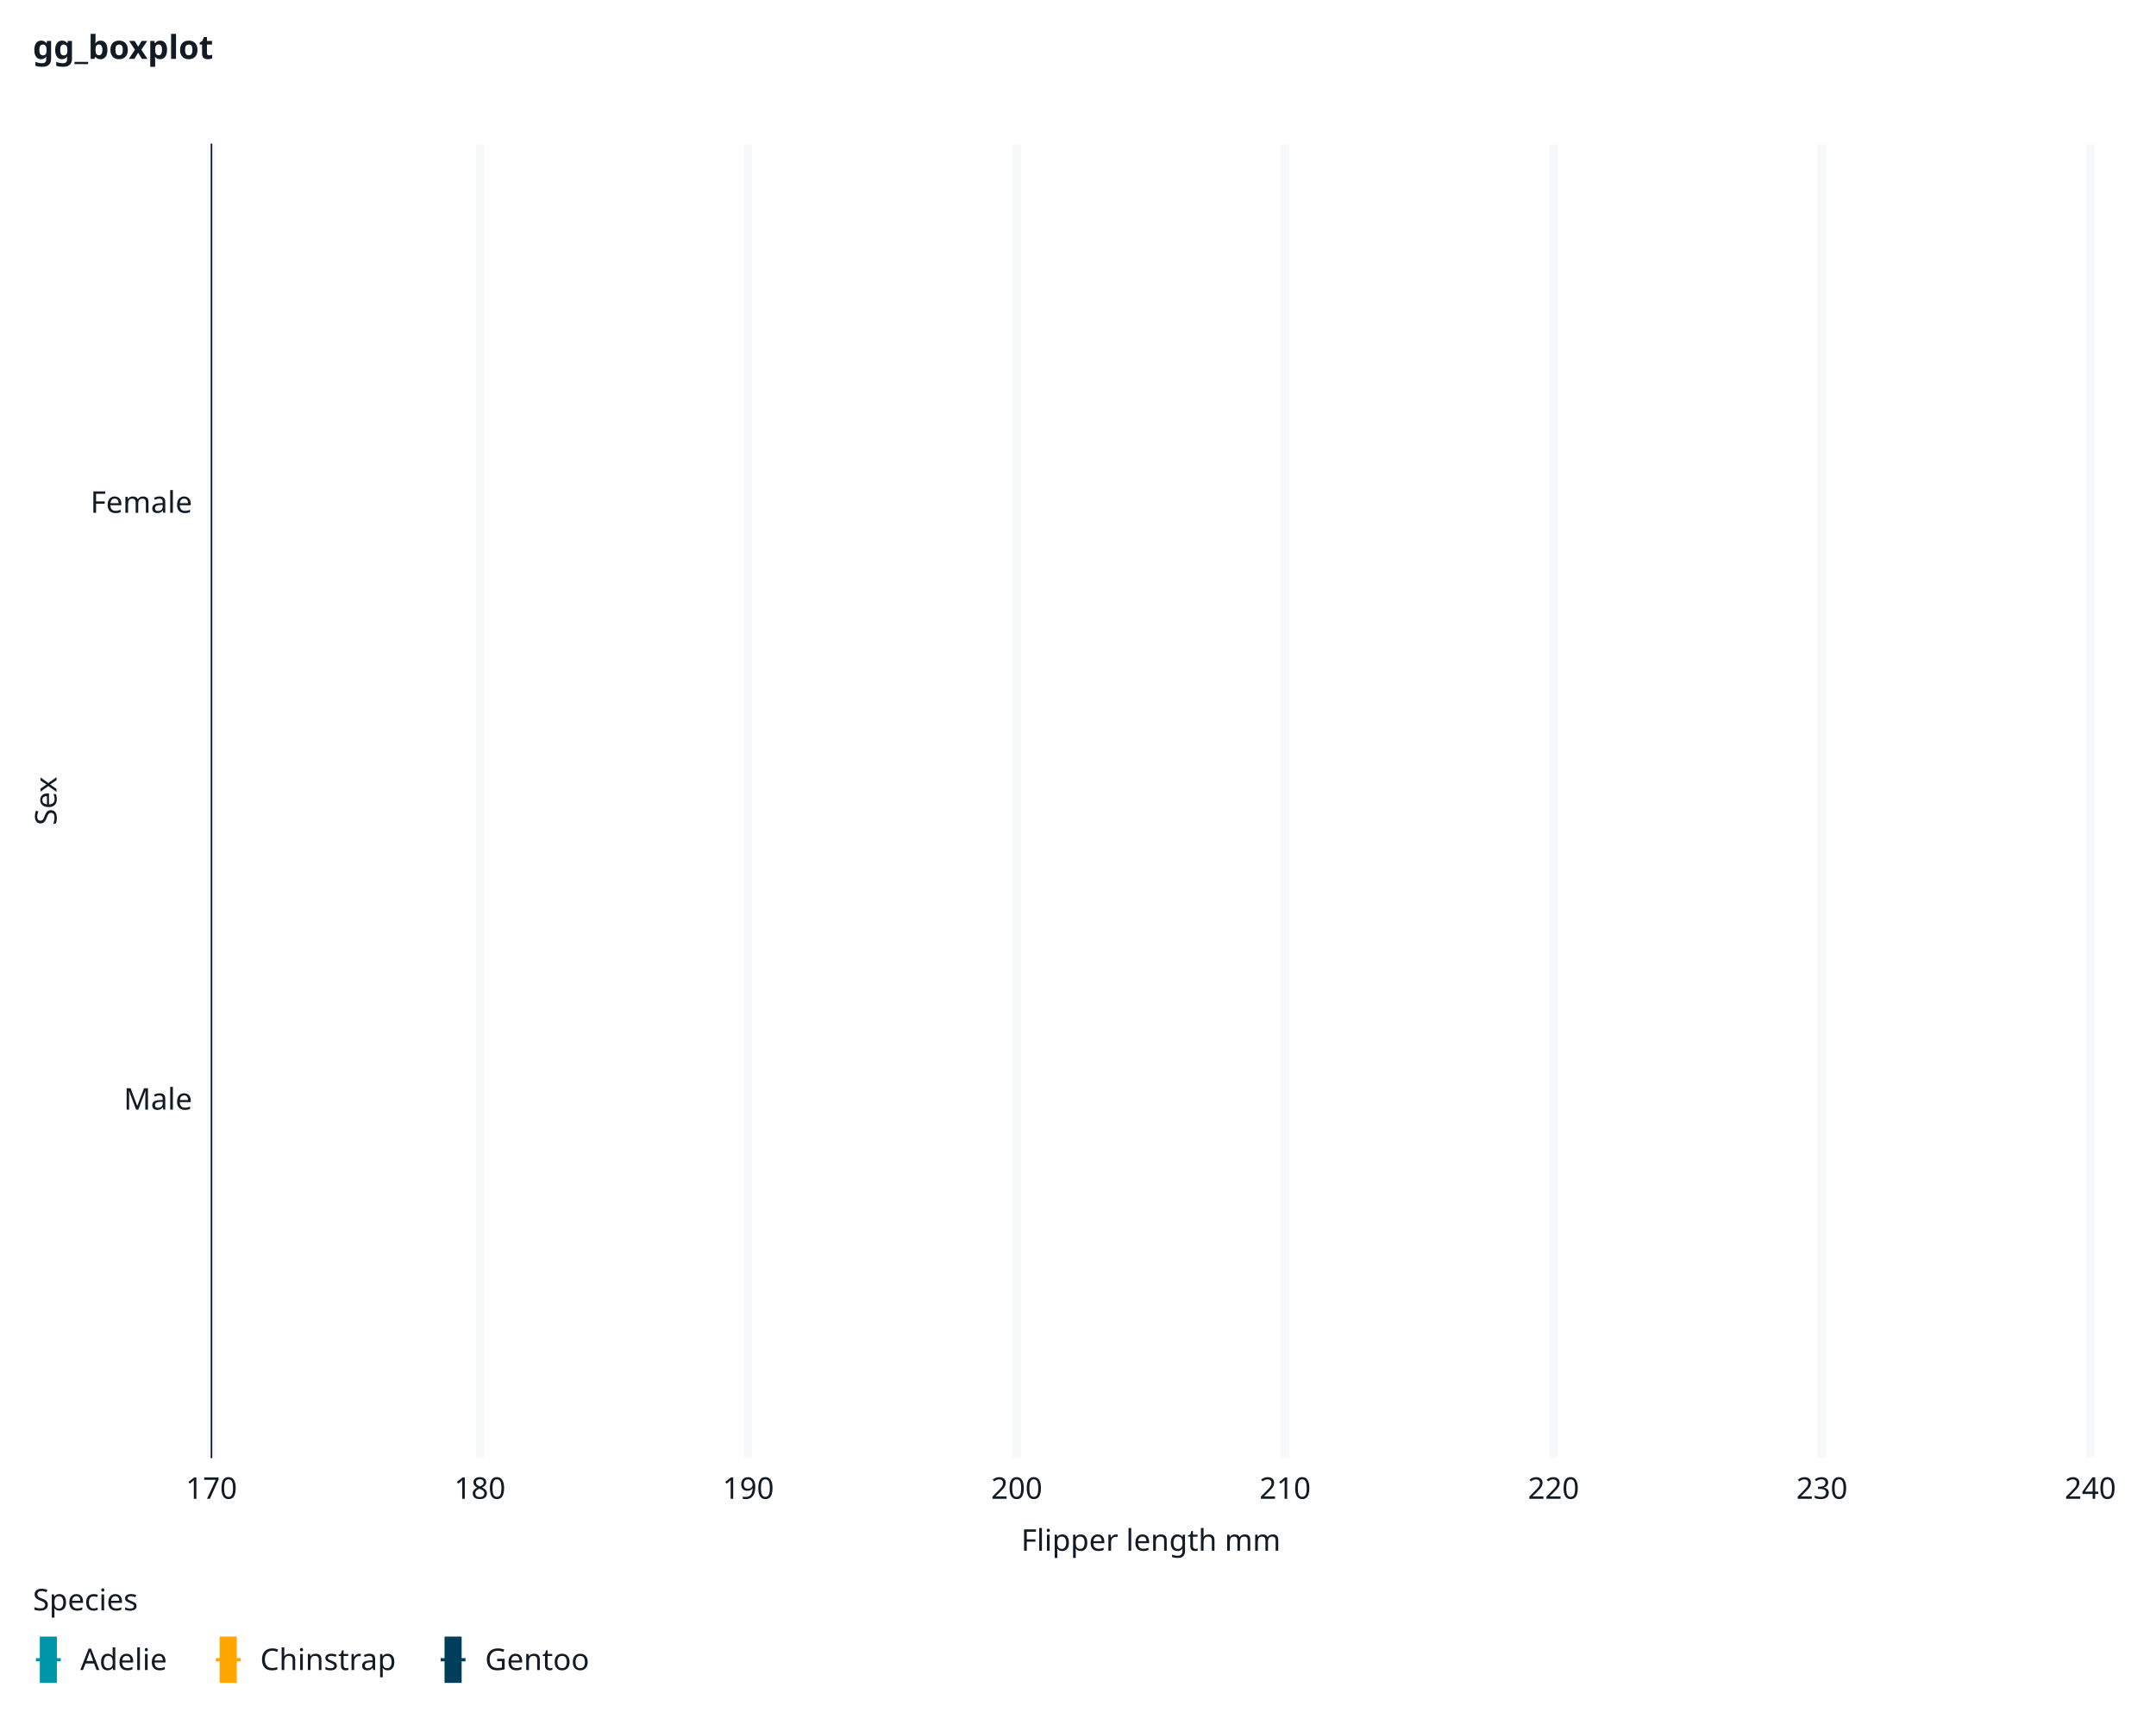
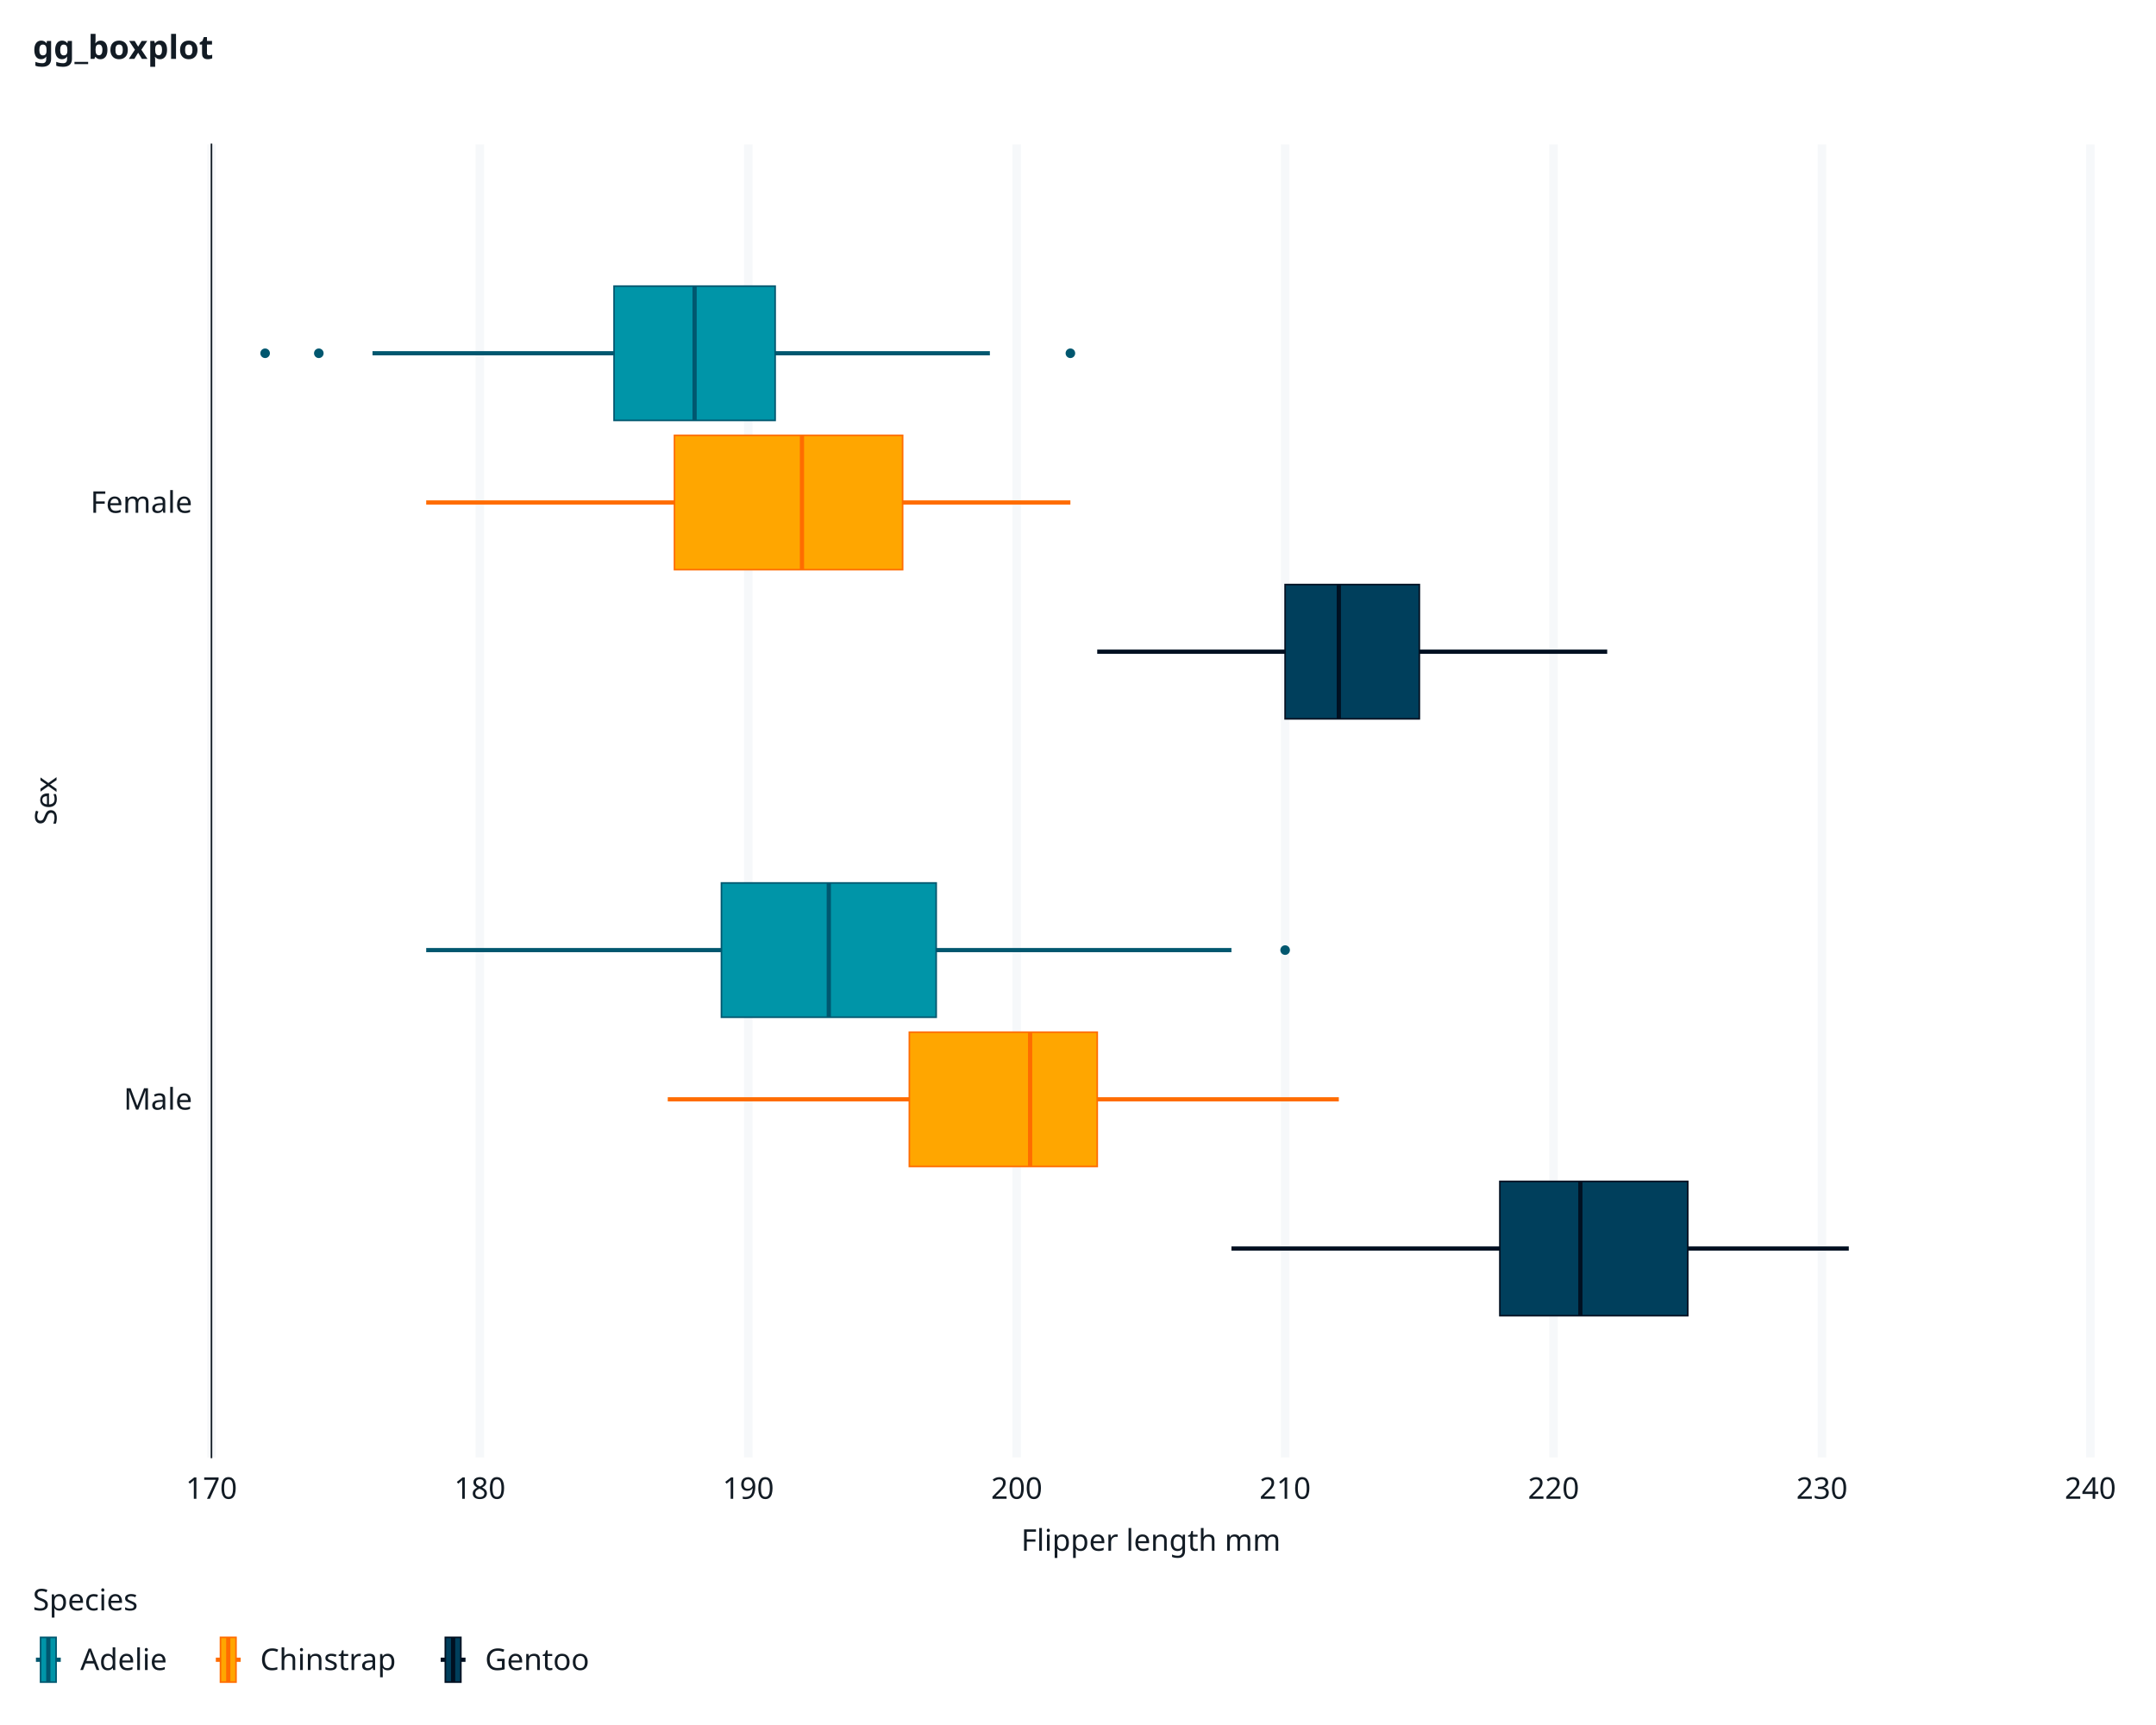
<svg xmlns="http://www.w3.org/2000/svg" class="svglite" data-engine-version="2.0" width="720.00pt" height="576.00pt" viewBox="0 0 720.00 576.00">
  <defs>
    <style type="text/css">
    .svglite line, .svglite polyline, .svglite polygon, .svglite path, .svglite rect, .svglite circle {
      fill: none;
      stroke: #000000;
      stroke-linecap: round;
      stroke-linejoin: round;
      stroke-miterlimit: 10.00;
    }
  </style>
  </defs>
  <rect width="100%" height="100%" style="stroke: none; fill: #FFFFFF;" />
  <defs>
    <clipPath id="cpMC4wMHw3MjAuMDB8MC4wMHw1NzYuMDA=">
      <rect x="0.00" y="0.00" width="720.00" height="576.00" />
    </clipPath>
  </defs>
  <g clip-path="url(#cpMC4wMHw3MjAuMDB8MC4wMHw1NzYuMDA=)">
    <rect x="0" y="0.00" width="720.00" height="576.00" style="stroke-width: 1.07; stroke: #FFFFFF; fill: #FFFFFF;" />
    <rect x="70.62" y="48.21" width="627.47" height="438.44" style="stroke-width: 1.07; stroke: #FFFFFF; fill: #FFFFFF;" />
    <polyline points="70.62,367.08 698.08,367.08 " style="stroke-width: 2.84; stroke: none; stroke-linecap: butt;" />
    <polyline points="70.62,167.79 698.08,167.79 " style="stroke-width: 2.84; stroke: none; stroke-linecap: butt;" />
    <polyline points="70.62,486.65 70.62,48.21 " style="stroke-width: 2.84; stroke: #F6F8FA; stroke-linecap: butt;" />
    <polyline points="160.25,486.65 160.25,48.21 " style="stroke-width: 2.84; stroke: #F6F8FA; stroke-linecap: butt;" />
    <polyline points="249.89,486.65 249.89,48.21 " style="stroke-width: 2.84; stroke: #F6F8FA; stroke-linecap: butt;" />
    <polyline points="339.53,486.65 339.53,48.21 " style="stroke-width: 2.84; stroke: #F6F8FA; stroke-linecap: butt;" />
    <polyline points="429.17,486.65 429.17,48.21 " style="stroke-width: 2.84; stroke: #F6F8FA; stroke-linecap: butt;" />
    <polyline points="518.81,486.65 518.81,48.21 " style="stroke-width: 2.84; stroke: #F6F8FA; stroke-linecap: butt;" />
    <polyline points="608.44,486.65 608.44,48.21 " style="stroke-width: 2.84; stroke: #F6F8FA; stroke-linecap: butt;" />
    <polyline points="698.08,486.65 698.08,48.21 " style="stroke-width: 2.84; stroke: #F6F8FA; stroke-linecap: butt;" />
+     <line x1="563.63" y1="416.90" x2="617.41" y2="416.90" style="stroke-width: 1.41; stroke: #001021; stroke-linecap: butt;" />
+     <line x1="500.88" y1="416.90" x2="411.24" y2="416.90" style="stroke-width: 1.41; stroke: #001021; stroke-linecap: butt;" />
+     <polygon points="563.63,439.32 500.88,439.32 500.88,394.48 563.63,394.48 563.63,439.32 " style="stroke-width: 0.53; stroke: #001021; stroke-linecap: butt; stroke-linejoin: miter; fill: #003F5C;" />
+     <line x1="527.77" y1="439.32" x2="527.77" y2="394.48" style="stroke-width: 1.41; stroke: #001021; stroke-linecap: butt; stroke-linejoin: miter;" />
+     <line x1="366.42" y1="367.08" x2="447.10" y2="367.08" style="stroke-width: 1.41; stroke: #FF6C00; stroke-linecap: butt;" />
+     <line x1="303.68" y1="367.08" x2="223.00" y2="367.08" style="stroke-width: 1.41; stroke: #FF6C00; stroke-linecap: butt;" />
+     <polygon points="366.42,389.50 303.68,389.50 303.68,344.66 366.42,344.66 366.42,389.50 " style="stroke-width: 0.53; stroke: #FF6C00; stroke-linecap: butt; stroke-linejoin: miter; fill: #FFA600;" />
+     <line x1="344.01" y1="389.50" x2="344.01" y2="344.66" style="stroke-width: 1.41; stroke: #FF6C00; stroke-linecap: butt; stroke-linejoin: miter;" />
+     <circle cx="429.17" cy="317.25" r="1.60" style="stroke-width: 0.00; stroke: #00576F; fill: #00576F;" />
+     <line x1="312.64" y1="317.25" x2="411.24" y2="317.25" style="stroke-width: 1.41; stroke: #00576F; stroke-linecap: butt;" />
+     <line x1="240.93" y1="317.25" x2="142.33" y2="317.25" style="stroke-width: 1.41; stroke: #00576F; stroke-linecap: butt;" />
+     <polygon points="312.64,339.67 240.93,339.67 240.93,294.83 312.64,294.83 312.64,339.67 " style="stroke-width: 0.53; stroke: #00576F; stroke-linecap: butt; stroke-linejoin: miter; fill: #0095A8;" />
+     <line x1="276.78" y1="339.67" x2="276.78" y2="294.83" style="stroke-width: 1.41; stroke: #00576F; stroke-linecap: butt; stroke-linejoin: miter;" />
+     <line x1="473.99" y1="217.61" x2="536.73" y2="217.61" style="stroke-width: 1.41; stroke: #001021; stroke-linecap: butt;" />
+     <line x1="429.17" y1="217.61" x2="366.42" y2="217.61" style="stroke-width: 1.41; stroke: #001021; stroke-linecap: butt;" />
+     <polygon points="473.99,240.03 429.17,240.03 429.17,195.19 473.99,195.19 473.99,240.03 " style="stroke-width: 0.53; stroke: #001021; stroke-linecap: butt; stroke-linejoin: miter; fill: #003F5C;" />
+     <line x1="447.10" y1="240.03" x2="447.10" y2="195.19" style="stroke-width: 1.41; stroke: #001021; stroke-linecap: butt; stroke-linejoin: miter;" />
+     <line x1="301.43" y1="167.79" x2="357.46" y2="167.79" style="stroke-width: 1.41; stroke: #FF6C00; stroke-linecap: butt;" />
+     <line x1="225.24" y1="167.79" x2="142.33" y2="167.79" style="stroke-width: 1.41; stroke: #FF6C00; stroke-linecap: butt;" />
+     <polygon points="301.43,190.21 225.24,190.21 225.24,145.36 301.43,145.36 301.43,190.21 " style="stroke-width: 0.53; stroke: #FF6C00; stroke-linecap: butt; stroke-linejoin: miter; fill: #FFA600;" />
+     <line x1="267.82" y1="190.21" x2="267.82" y2="145.36" style="stroke-width: 1.41; stroke: #FF6C00; stroke-linecap: butt; stroke-linejoin: miter;" />
+     <circle cx="106.47" cy="117.96" r="1.60" style="stroke-width: 0.00; stroke: #00576F; fill: #00576F;" />
+     <circle cx="88.54" cy="117.96" r="1.60" style="stroke-width: 0.00; stroke: #00576F; fill: #00576F;" />
+     <circle cx="357.46" cy="117.96" r="1.60" style="stroke-width: 0.00; stroke: #00576F; fill: #00576F;" />
+     <line x1="258.86" y1="117.96" x2="330.57" y2="117.96" style="stroke-width: 1.41; stroke: #00576F; stroke-linecap: butt;" />
+     <line x1="205.07" y1="117.96" x2="124.40" y2="117.96" style="stroke-width: 1.41; stroke: #00576F; stroke-linecap: butt;" />
+     <polygon points="258.86,140.38 205.07,140.38 205.07,95.54 258.86,95.54 258.86,140.38 " style="stroke-width: 0.53; stroke: #00576F; stroke-linecap: butt; stroke-linejoin: miter; fill: #0095A8;" />
+     <line x1="231.96" y1="140.38" x2="231.96" y2="95.54" style="stroke-width: 1.41; stroke: #00576F; stroke-linecap: butt; stroke-linejoin: miter;" />
    <polyline points="70.62,486.65 70.62,48.21 " style="stroke-width: 0.53; stroke: #121B24; stroke-linecap: square;" />
    <text x="64.22" y="370.52" text-anchor="end" style="font-size: 10.00px; fill: #121B24; font-family: sans;" textLength="21.68px" lengthAdjust="spacingAndGlyphs">Male</text>
    <text x="64.22" y="171.23" text-anchor="end" style="font-size: 10.00px; fill: #121B24; font-family: sans;" textLength="33.35px" lengthAdjust="spacingAndGlyphs">Female</text>
    <polyline points="66.96,367.08 70.62,367.08 " style="stroke-width: 0.53; stroke: none; stroke-linecap: butt;" />
    <polyline points="66.96,167.79 70.62,167.79 " style="stroke-width: 0.53; stroke: none; stroke-linecap: butt;" />
    <polyline points="70.62,486.65 698.08,486.65 " style="stroke-width: 0.53; stroke: none; stroke-linecap: square;" />
    <polyline points="70.62,490.30 70.62,486.65 " style="stroke-width: 0.53; stroke: none; stroke-linecap: butt;" />
    <polyline points="160.25,490.30 160.25,486.65 " style="stroke-width: 0.53; stroke: none; stroke-linecap: butt;" />
    <polyline points="249.89,490.30 249.89,486.65 " style="stroke-width: 0.53; stroke: none; stroke-linecap: butt;" />
    <polyline points="339.53,490.30 339.53,486.65 " style="stroke-width: 0.53; stroke: none; stroke-linecap: butt;" />
    <polyline points="429.17,490.30 429.17,486.65 " style="stroke-width: 0.53; stroke: none; stroke-linecap: butt;" />
    <polyline points="518.81,490.30 518.81,486.65 " style="stroke-width: 0.53; stroke: none; stroke-linecap: butt;" />
    <polyline points="608.44,490.30 608.44,486.65 " style="stroke-width: 0.53; stroke: none; stroke-linecap: butt;" />
    <polyline points="698.08,490.30 698.08,486.65 " style="stroke-width: 0.53; stroke: none; stroke-linecap: butt;" />
    <text x="70.62" y="500.47" text-anchor="middle" style="font-size: 10.00px; fill: #121B24; font-family: sans;" textLength="16.69px" lengthAdjust="spacingAndGlyphs">170</text>
    <text x="160.25" y="500.47" text-anchor="middle" style="font-size: 10.00px; fill: #121B24; font-family: sans;" textLength="16.69px" lengthAdjust="spacingAndGlyphs">180</text>
    <text x="249.89" y="500.47" text-anchor="middle" style="font-size: 10.00px; fill: #121B24; font-family: sans;" textLength="16.69px" lengthAdjust="spacingAndGlyphs">190</text>
    <text x="339.53" y="500.47" text-anchor="middle" style="font-size: 10.00px; fill: #121B24; font-family: sans;" textLength="16.69px" lengthAdjust="spacingAndGlyphs">200</text>
    <text x="429.17" y="500.47" text-anchor="middle" style="font-size: 10.00px; fill: #121B24; font-family: sans;" textLength="16.69px" lengthAdjust="spacingAndGlyphs">210</text>
    <text x="518.81" y="500.47" text-anchor="middle" style="font-size: 10.00px; fill: #121B24; font-family: sans;" textLength="16.69px" lengthAdjust="spacingAndGlyphs">220</text>
    <text x="608.44" y="500.47" text-anchor="middle" style="font-size: 10.00px; fill: #121B24; font-family: sans;" textLength="16.69px" lengthAdjust="spacingAndGlyphs">230</text>
    <text x="698.08" y="500.47" text-anchor="middle" style="font-size: 10.00px; fill: #121B24; font-family: sans;" textLength="16.69px" lengthAdjust="spacingAndGlyphs">240</text>
    <text x="384.35" y="517.81" text-anchor="middle" style="font-size: 10.00px; fill: #121B24; font-family: sans;" textLength="80.03px" lengthAdjust="spacingAndGlyphs">Flipper length mm</text>
    <text transform="translate(18.88,267.43) rotate(-90)" text-anchor="middle" style="font-size: 10.00px; fill: #121B24; font-family: sans;" textLength="17.24px" lengthAdjust="spacingAndGlyphs">Sex</text>
    <rect x="10.96" y="527.07" width="211.23" height="45.31" style="stroke-width: 1.07; stroke: #FFFFFF; fill: #FFFFFF;" />
    <text x="10.96" y="537.73" style="font-size: 10.00px; fill: #121B24; font-family: sans;" textLength="35.59px" lengthAdjust="spacingAndGlyphs">Species</text>
    <rect x="10.96" y="544.25" width="10.37" height="19.92" style="stroke-width: 1.07; stroke: #FFFFFF; fill: #FFFFFF;" />
-     <polyline points="12.00,554.21 13.55,554.21 " style="stroke-width: 1.07; stroke: #0095A8; stroke-linecap: butt; stroke-linejoin: miter;" />
-     <polyline points="18.73,554.21 20.29,554.21 " style="stroke-width: 1.07; stroke: #0095A8; stroke-linecap: butt; stroke-linejoin: miter;" />
-     <rect x="13.55" y="546.74" width="5.18" height="14.94" style="stroke-width: 0.53; stroke: #0095A8; stroke-linecap: butt; stroke-linejoin: miter; fill: #0095A8;" />
-     <polyline points="16.14,561.67 16.14,546.74 " style="stroke-width: 1.07; stroke: #0095A8; stroke-linecap: butt; stroke-linejoin: miter;" />
-     <polyline points="12.00,554.21 12.00,554.21 " style="stroke-width: 1.07; stroke: #0095A8; stroke-linecap: butt; stroke-linejoin: miter;" />
-     <polyline points="20.29,554.21 20.29,554.21 " style="stroke-width: 1.07; stroke: #0095A8; stroke-linecap: butt; stroke-linejoin: miter;" />
+     <polyline points="12.00,554.21 13.55,554.21 " style="stroke-width: 1.41; stroke: #00576F; stroke-linecap: butt; stroke-linejoin: miter;" />
+     <polyline points="18.73,554.21 20.29,554.21 " style="stroke-width: 1.41; stroke: #00576F; stroke-linecap: butt; stroke-linejoin: miter;" />
+     <rect x="13.55" y="546.74" width="5.18" height="14.94" style="stroke-width: 0.53; stroke: #00576F; stroke-linecap: butt; stroke-linejoin: miter; fill: #0095A8;" />
+     <polyline points="16.14,561.67 16.14,546.74 " style="stroke-width: 1.41; stroke: #00576F; stroke-linecap: butt; stroke-linejoin: miter;" />
+     <polyline points="12.00,554.21 12.00,554.21 " style="stroke-width: 1.41; stroke: #00576F; stroke-linecap: butt; stroke-linejoin: miter;" />
+     <polyline points="20.29,554.21 20.29,554.21 " style="stroke-width: 1.41; stroke: #00576F; stroke-linecap: butt; stroke-linejoin: miter;" />
    <rect x="71.04" y="544.25" width="10.37" height="19.92" style="stroke-width: 1.07; stroke: #FFFFFF; fill: #FFFFFF;" />
-     <polyline points="72.08,554.21 73.63,554.21 " style="stroke-width: 1.07; stroke: #FFA600; stroke-linecap: butt; stroke-linejoin: miter;" />
-     <polyline points="78.82,554.21 80.37,554.21 " style="stroke-width: 1.07; stroke: #FFA600; stroke-linecap: butt; stroke-linejoin: miter;" />
-     <rect x="73.63" y="546.74" width="5.18" height="14.94" style="stroke-width: 0.53; stroke: #FFA600; stroke-linecap: butt; stroke-linejoin: miter; fill: #FFA600;" />
-     <polyline points="76.23,561.67 76.23,546.74 " style="stroke-width: 1.07; stroke: #FFA600; stroke-linecap: butt; stroke-linejoin: miter;" />
-     <polyline points="72.08,554.21 72.08,554.21 " style="stroke-width: 1.07; stroke: #FFA600; stroke-linecap: butt; stroke-linejoin: miter;" />
-     <polyline points="80.37,554.21 80.37,554.21 " style="stroke-width: 1.07; stroke: #FFA600; stroke-linecap: butt; stroke-linejoin: miter;" />
+     <polyline points="72.08,554.21 73.63,554.21 " style="stroke-width: 1.41; stroke: #FF6C00; stroke-linecap: butt; stroke-linejoin: miter;" />
+     <polyline points="78.82,554.21 80.37,554.21 " style="stroke-width: 1.41; stroke: #FF6C00; stroke-linecap: butt; stroke-linejoin: miter;" />
+     <rect x="73.63" y="546.74" width="5.18" height="14.94" style="stroke-width: 0.53; stroke: #FF6C00; stroke-linecap: butt; stroke-linejoin: miter; fill: #FFA600;" />
+     <polyline points="76.23,561.67 76.23,546.74 " style="stroke-width: 1.41; stroke: #FF6C00; stroke-linecap: butt; stroke-linejoin: miter;" />
+     <polyline points="72.08,554.21 72.08,554.21 " style="stroke-width: 1.41; stroke: #FF6C00; stroke-linecap: butt; stroke-linejoin: miter;" />
+     <polyline points="80.37,554.21 80.37,554.21 " style="stroke-width: 1.41; stroke: #FF6C00; stroke-linecap: butt; stroke-linejoin: miter;" />
    <rect x="146.13" y="544.25" width="10.37" height="19.92" style="stroke-width: 1.07; stroke: #FFFFFF; fill: #FFFFFF;" />
-     <polyline points="147.17,554.21 148.72,554.21 " style="stroke-width: 1.07; stroke: #003F5C; stroke-linecap: butt; stroke-linejoin: miter;" />
-     <polyline points="153.91,554.21 155.46,554.21 " style="stroke-width: 1.07; stroke: #003F5C; stroke-linecap: butt; stroke-linejoin: miter;" />
-     <rect x="148.72" y="546.74" width="5.18" height="14.94" style="stroke-width: 0.53; stroke: #003F5C; stroke-linecap: butt; stroke-linejoin: miter; fill: #003F5C;" />
-     <polyline points="151.32,561.67 151.32,546.74 " style="stroke-width: 1.07; stroke: #003F5C; stroke-linecap: butt; stroke-linejoin: miter;" />
-     <polyline points="147.17,554.21 147.17,554.21 " style="stroke-width: 1.07; stroke: #003F5C; stroke-linecap: butt; stroke-linejoin: miter;" />
-     <polyline points="155.46,554.21 155.46,554.21 " style="stroke-width: 1.07; stroke: #003F5C; stroke-linecap: butt; stroke-linejoin: miter;" />
+     <polyline points="147.17,554.21 148.72,554.21 " style="stroke-width: 1.41; stroke: #001021; stroke-linecap: butt; stroke-linejoin: miter;" />
+     <polyline points="153.91,554.21 155.46,554.21 " style="stroke-width: 1.41; stroke: #001021; stroke-linecap: butt; stroke-linejoin: miter;" />
+     <rect x="148.72" y="546.74" width="5.18" height="14.94" style="stroke-width: 0.53; stroke: #001021; stroke-linecap: butt; stroke-linejoin: miter; fill: #003F5C;" />
+     <polyline points="151.32,561.67 151.32,546.74 " style="stroke-width: 1.41; stroke: #001021; stroke-linecap: butt; stroke-linejoin: miter;" />
+     <polyline points="147.17,554.21 147.17,554.21 " style="stroke-width: 1.41; stroke: #001021; stroke-linecap: butt; stroke-linejoin: miter;" />
+     <polyline points="155.46,554.21 155.46,554.21 " style="stroke-width: 1.41; stroke: #001021; stroke-linecap: butt; stroke-linejoin: miter;" />
    <text x="26.81" y="557.65" style="font-size: 10.00px; fill: #121B24; font-family: sans;" textLength="27.80px" lengthAdjust="spacingAndGlyphs">Adelie</text>
    <text x="86.89" y="557.65" style="font-size: 10.00px; fill: #121B24; font-family: sans;" textLength="42.80px" lengthAdjust="spacingAndGlyphs">Chinstrap</text>
    <text x="161.98" y="557.65" style="font-size: 10.00px; fill: #121B24; font-family: sans;" textLength="32.81px" lengthAdjust="spacingAndGlyphs">Gentoo</text>
    <text x="10.96" y="19.67" style="font-size: 11.00px; font-weight: bold; fill: #121B24; font-family: sans;" textLength="53.83px" lengthAdjust="spacingAndGlyphs">gg_boxplot</text>
  </g>
</svg>
